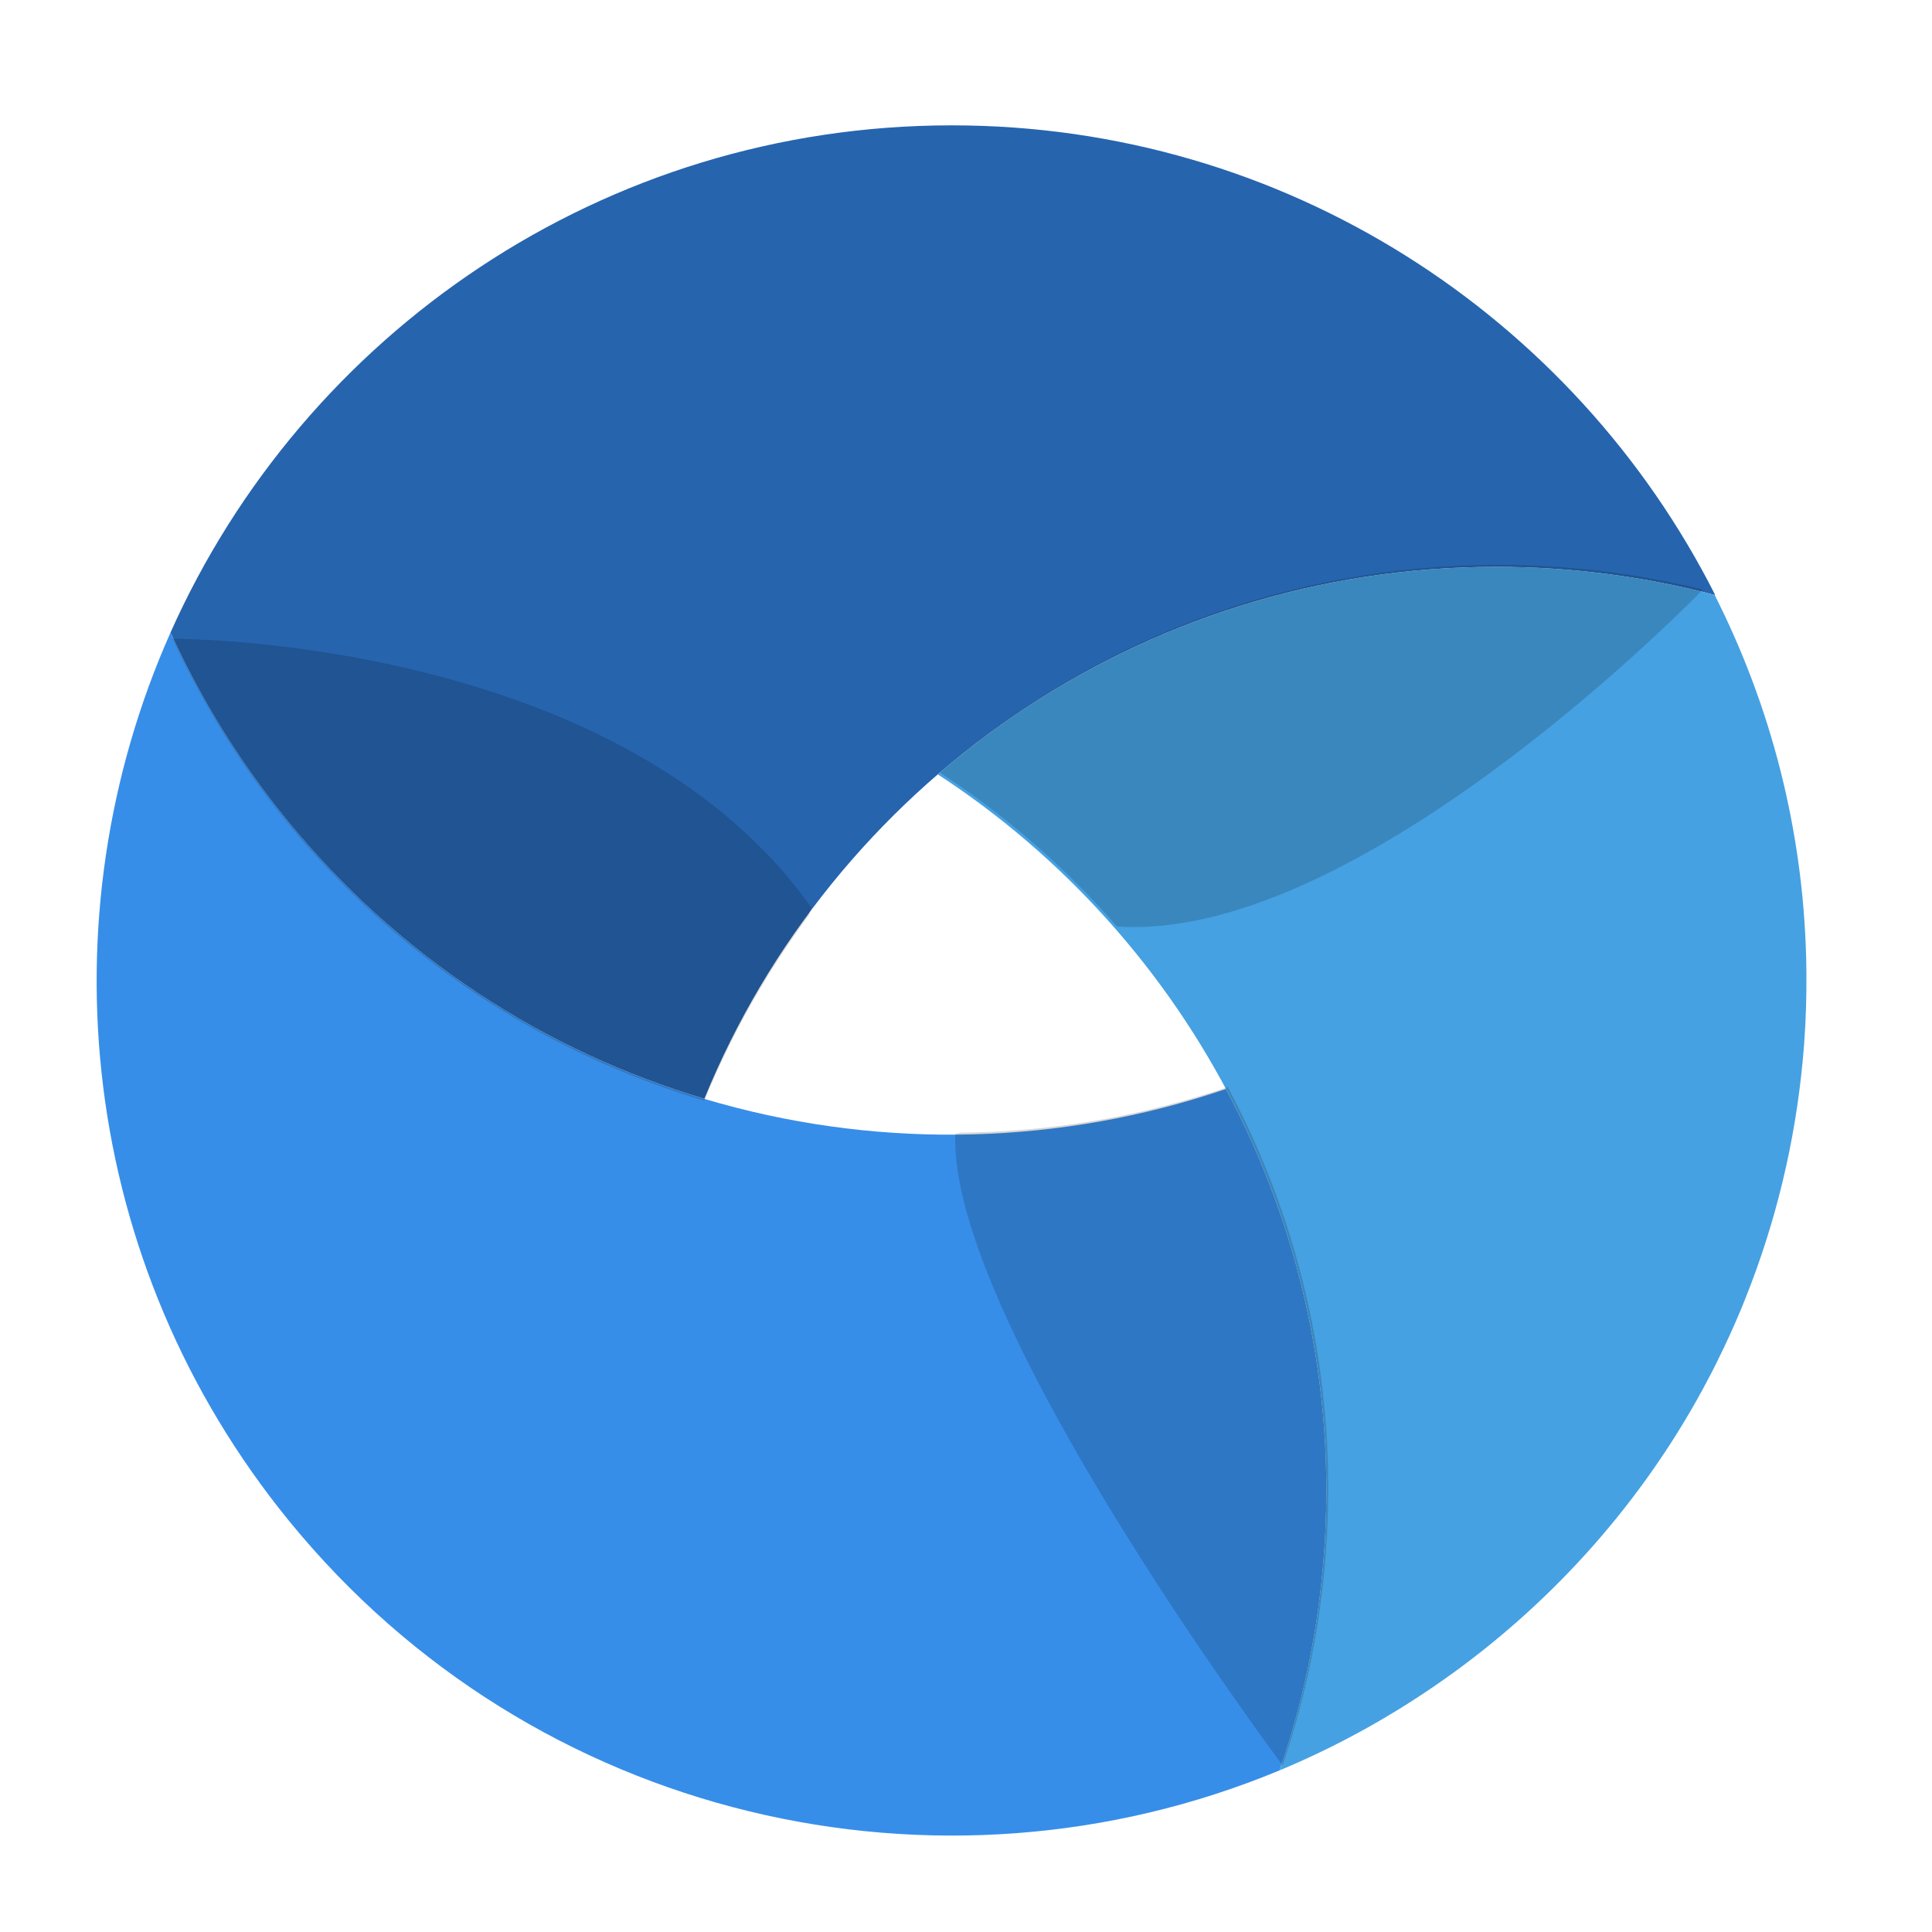
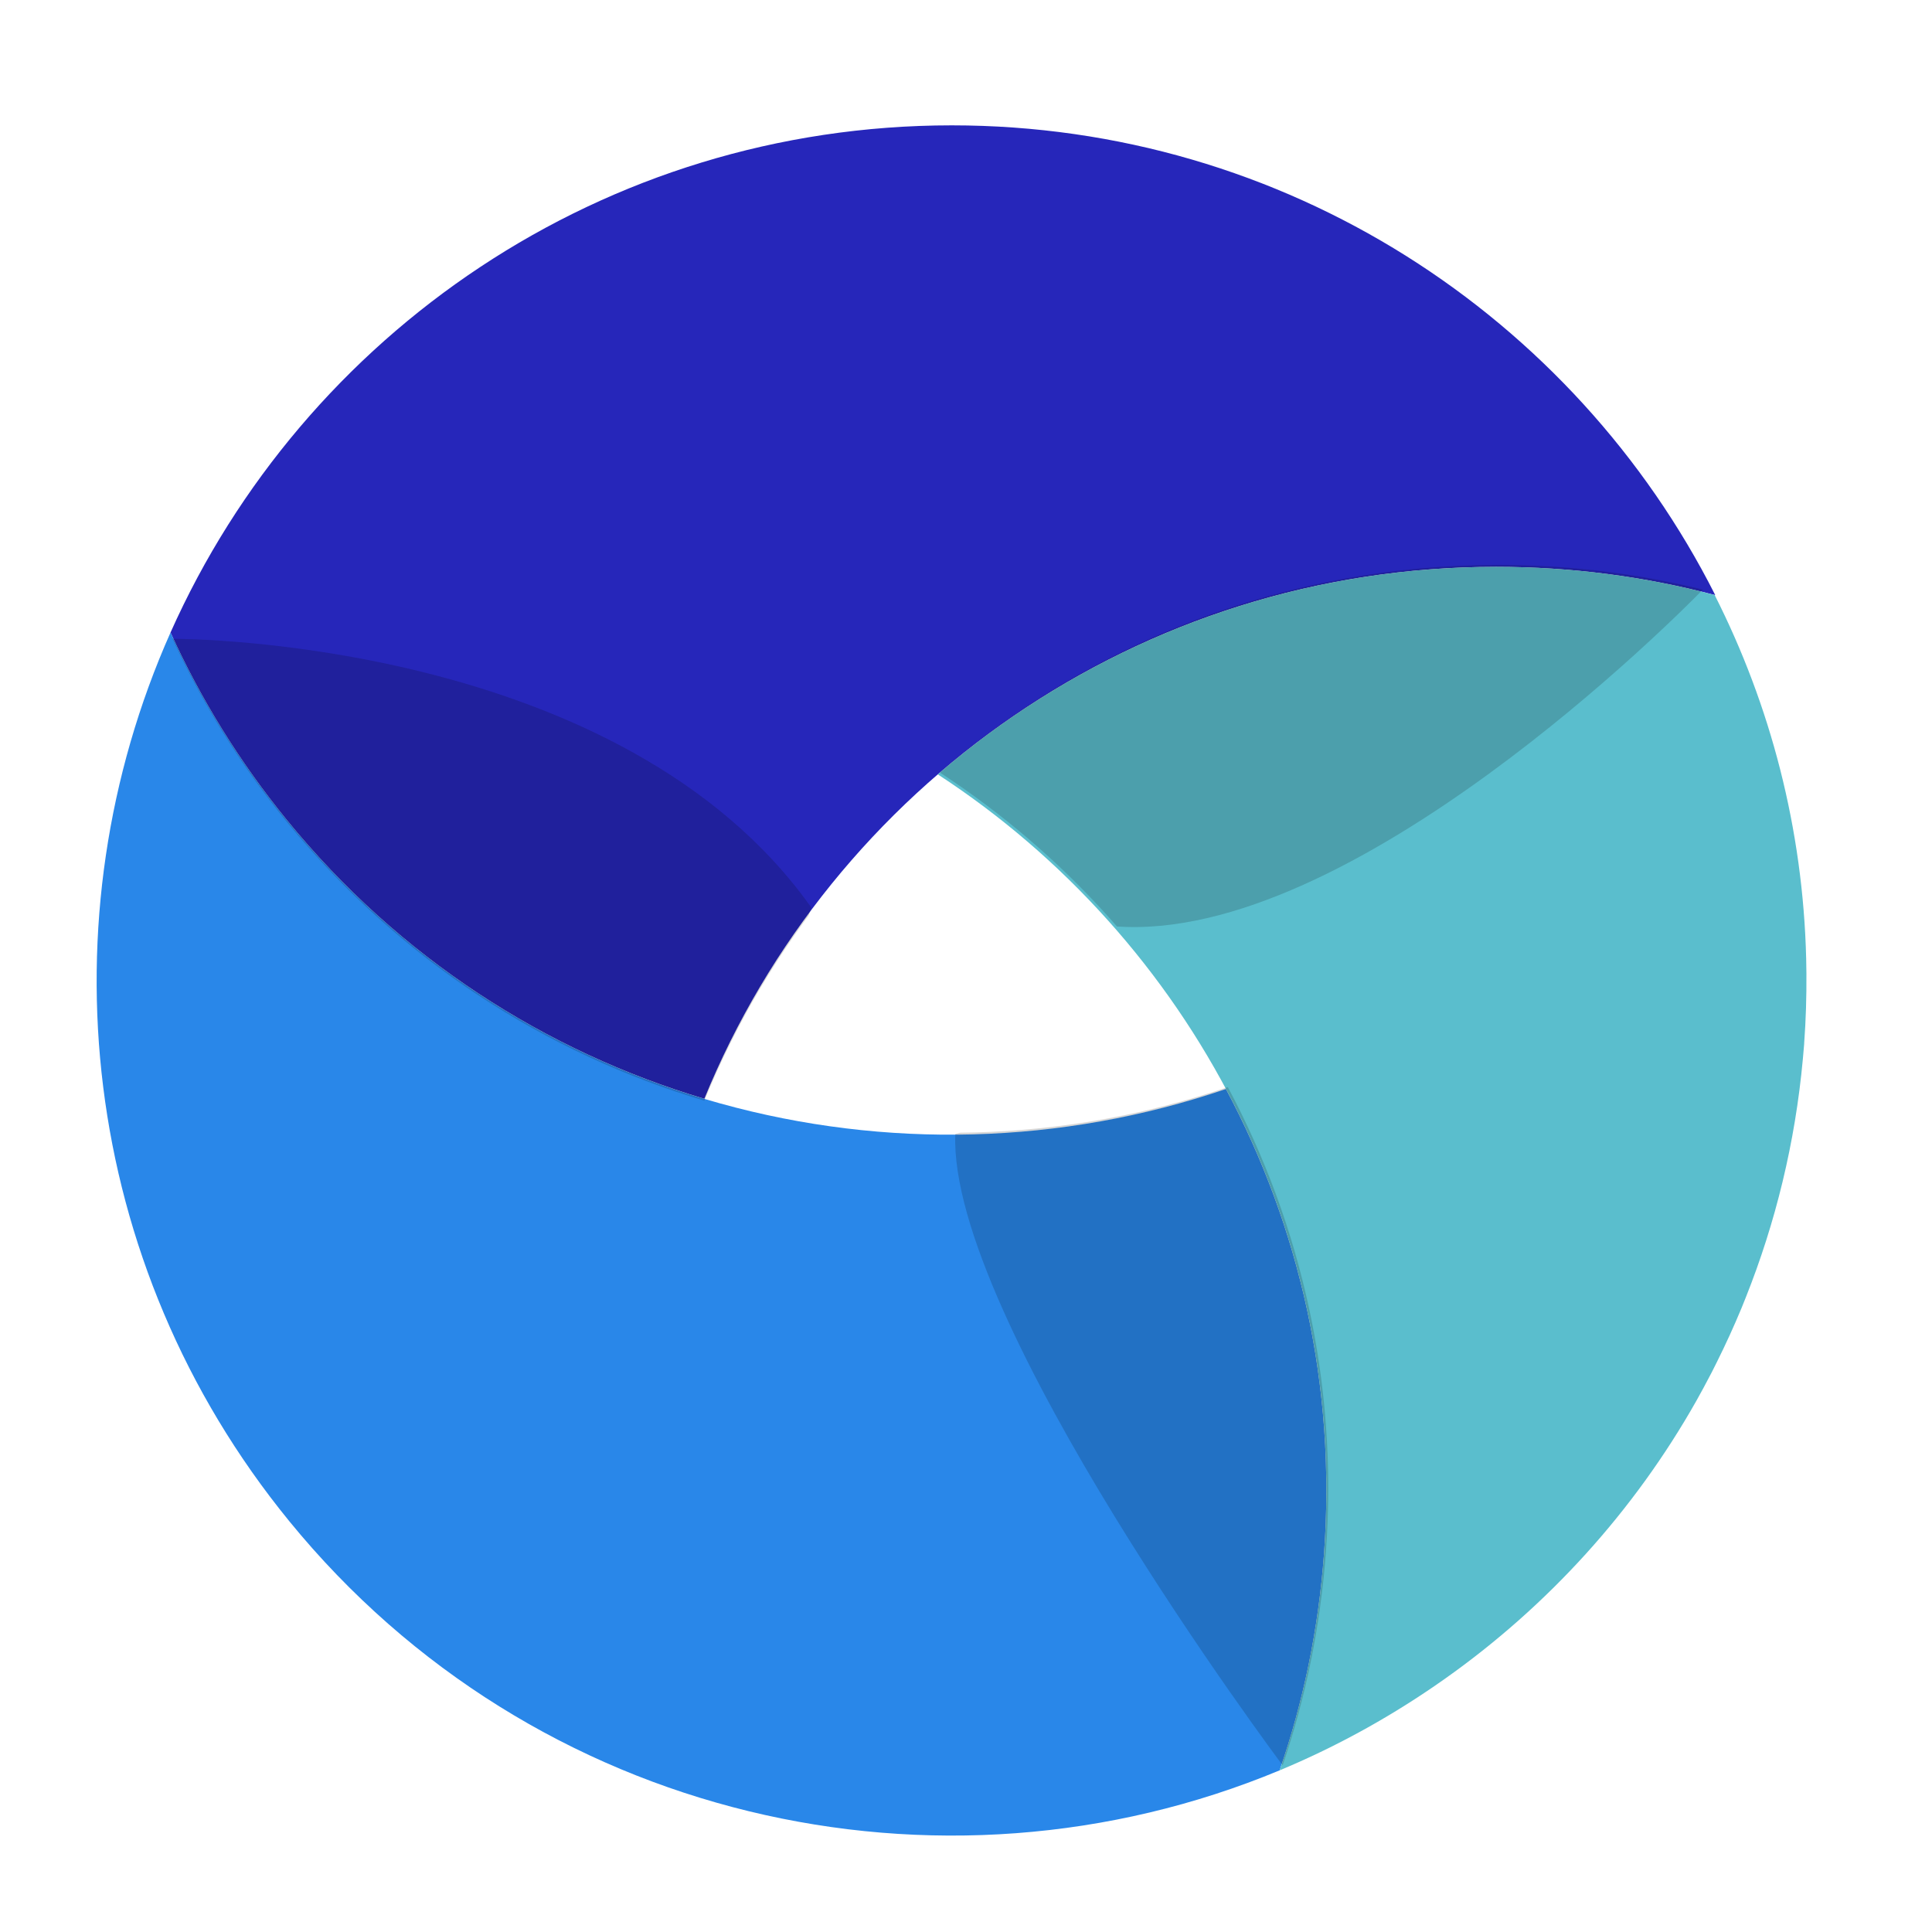
<svg xmlns="http://www.w3.org/2000/svg" id="svg2" version="1.1" width="512" height="512" viewBox="0 0 512 512">
  <defs id="defs6">
    <clipPath id="clipPath3947" clipPathUnits="userSpaceOnUse">
      <ellipse ry="212.236" rx="203.243" cy="256.471" cx="256.521" id="ellipse3949" style="opacity:1;fill:#ffc82d;fill-opacity:1;stroke:none;stroke-width:0;stroke-linecap:butt;stroke-linejoin:miter;stroke-miterlimit:4;stroke-dasharray:none;stroke-dashoffset:0;stroke-opacity:1" />
    </clipPath>
    <clipPath id="clipPath4806" clipPathUnits="userSpaceOnUse">
      <circle r="211.627" cy="248.915" cx="249.461" id="circle4808" style="opacity:1;fill:#f6c439;fill-opacity:1;stroke:none;stroke-width:0;stroke-linecap:butt;stroke-linejoin:miter;stroke-miterlimit:4;stroke-dasharray:none;stroke-dashoffset:0;stroke-opacity:1" />
    </clipPath>
    <clipPath id="clipPath4837" clipPathUnits="userSpaceOnUse">
      <circle r="207.136" cy="256" cx="256" id="circle4839" style="opacity:1;fill:#0fa15f;fill-opacity:1;stroke:none;stroke-width:0;stroke-linecap:butt;stroke-linejoin:miter;stroke-miterlimit:4;stroke-dasharray:none;stroke-dashoffset:0;stroke-opacity:1" />
    </clipPath>
    <clipPath id="clipPath5050" clipPathUnits="userSpaceOnUse">
      <path id="path5052" d="M 256,45.268 A 210.732,210.732 0 0 0 45.268,256 210.732,210.732 0 0 0 256,466.732 210.732,210.732 0 0 0 466.732,256 210.732,210.732 0 0 0 256,45.268 Z m 0,111.844 A 98.889,98.889 0 0 1 354.889,256 98.889,98.889 0 0 1 256,354.889 98.889,98.889 0 0 1 157.111,256 98.889,98.889 0 0 1 256,157.111 Z" style="opacity:1;fill:#f9f9f9;fill-opacity:1;stroke:none;stroke-width:0;stroke-linecap:butt;stroke-linejoin:miter;stroke-miterlimit:4;stroke-dasharray:none;stroke-dashoffset:0;stroke-opacity:1" />
    </clipPath>
    <clipPath id="clipPath5127" clipPathUnits="userSpaceOnUse">
      <path id="path5129" d="M 256,45.268 A 210.732,210.732 0 0 0 45.268,256 210.732,210.732 0 0 0 256,466.732 210.732,210.732 0 0 0 466.732,256 210.732,210.732 0 0 0 256,45.268 Z m 0,111.844 A 98.889,98.889 0 0 1 354.889,256 98.889,98.889 0 0 1 256,354.889 98.889,98.889 0 0 1 157.111,256 98.889,98.889 0 0 1 256,157.111 Z" style="opacity:1;fill:#f9f9f9;fill-opacity:1;stroke:none;stroke-width:0;stroke-linecap:butt;stroke-linejoin:miter;stroke-miterlimit:4;stroke-dasharray:none;stroke-dashoffset:0;stroke-opacity:1" />
    </clipPath>
    <clipPath clipPathUnits="userSpaceOnUse" id="clipPath3898">
      <path id="path3900" d="m 55.906,146.625 c -0.556,0.962 -1.114,1.935 -1.656,2.906 0.541,-0.969 1.102,-1.946 1.656,-2.906 z M 396.5,150.219 c -56.552,0 -108.272,20.738 -147.969,55 66.867,43.614 108.617,121.311 102.344,206.562 -1.473,20.017 -5.505,39.254 -11.75,57.375 14.327,-5.964 27.919,-13.392 40.625,-22.062 1.025,-0.7 2.046,-1.406 3.062,-2.125 27.25,-19.252 50.159,-44.38 66.75,-73.75 0.635,-1.127 1.26,-2.271 1.875,-3.406 0.751,-1.385 1.496,-2.785 2.219,-4.188 0.47,-0.913 0.918,-1.831 1.375,-2.75 2.321,-4.658 4.495,-9.409 6.5,-14.25 0.374,-0.906 0.731,-1.809 1.094,-2.719 7.9,-19.8 13.117,-41.046 15.156,-63.312 0.121,-1.322 0.245,-2.644 0.344,-3.969 0.004,-0.052 -0.004,-0.104 0,-0.156 0.456,-6.2 0.637,-12.359 0.594,-18.469 -0.01,-1.293 -0.03,-2.582 -0.062,-3.875 -0.828,-34.444 -9.442,-67.193 -24.25,-96.438 -18.485,-4.872 -37.891,-7.469 -57.906,-7.469 z m -365.75,61.688 c -0.246,1.14 -0.49,2.295 -0.719,3.438 0.229,-1.15 0.473,-2.294 0.719,-3.438 z m -1.438,7.219 c -0.178,0.979 -0.334,1.957 -0.5,2.938 0.165,-0.982 0.323,-1.96 0.5,-2.938 z" style="fill:#f8d544;fill-opacity:1;fill-rule:evenodd;stroke:none" />
    </clipPath>
    <clipPath clipPathUnits="userSpaceOnUse" id="clipPath3915">
      <path id="path3917" d="m 55.906,146.625 c -0.556,0.962 -1.114,1.935 -1.656,2.906 0.541,-0.969 1.102,-1.946 1.656,-2.906 z M 396.5,150.219 c -56.552,0 -108.272,20.738 -147.969,55 66.867,43.614 108.617,121.311 102.344,206.562 -1.473,20.017 -5.505,39.254 -11.75,57.375 14.327,-5.964 27.919,-13.392 40.625,-22.062 1.025,-0.7 2.046,-1.406 3.062,-2.125 27.25,-19.252 50.159,-44.38 66.75,-73.75 0.635,-1.127 1.26,-2.271 1.875,-3.406 0.751,-1.385 1.496,-2.785 2.219,-4.188 0.47,-0.913 0.918,-1.831 1.375,-2.75 2.321,-4.658 4.495,-9.409 6.5,-14.25 0.374,-0.906 0.731,-1.809 1.094,-2.719 7.9,-19.8 13.117,-41.046 15.156,-63.312 0.121,-1.322 0.245,-2.644 0.344,-3.969 0.004,-0.052 -0.004,-0.104 0,-0.156 0.456,-6.2 0.637,-12.359 0.594,-18.469 -0.01,-1.293 -0.03,-2.582 -0.062,-3.875 -0.828,-34.444 -9.442,-67.193 -24.25,-96.438 -18.485,-4.872 -37.891,-7.469 -57.906,-7.469 z m -365.75,61.688 c -0.246,1.14 -0.49,2.295 -0.719,3.438 0.229,-1.15 0.473,-2.294 0.719,-3.438 z m -1.438,7.219 c -0.178,0.979 -0.334,1.957 -0.5,2.938 0.165,-0.982 0.323,-1.96 0.5,-2.938 z" style="fill:#f8d544;fill-opacity:1;fill-rule:evenodd;stroke:none" />
    </clipPath>
    <clipPath clipPathUnits="userSpaceOnUse" id="clipPath3924">
      <path id="path3926" d="m 45.188,167.625 c -33.63,75.625 -24.433,166.993 31.469,235.5 64.841,79.461 172.393,103.496 262.469,66.031 6.245,-18.121 10.277,-37.358 11.75,-57.375 3.264,-44.354 -6.494,-86.657 -26,-123.188 C 237.792,318.322 137.649,292.848 76.062,217.375 63.373,201.825 53.108,185.079 45.188,167.625 z m 433.469,86.5 c 0.031,1.29 0.053,2.58 0.062,3.875 -0.01,-1.293 -0.03,-2.582 -0.062,-3.875 z m -0.531,22.5 c -0.099,1.326 -0.223,2.65 -0.344,3.969 0.121,-1.322 0.245,-2.644 0.344,-3.969 z m -15.5,67.281 c -0.364,0.913 -0.718,1.812 -1.094,2.719 0.374,-0.906 0.731,-1.809 1.094,-2.719 z m -7.594,16.969 c -0.456,0.915 -0.907,1.842 -1.375,2.75 0.47,-0.913 0.918,-1.831 1.375,-2.75 z m -3.594,6.938 c -0.619,1.14 -1.238,2.278 -1.875,3.406 0.635,-1.127 1.26,-2.271 1.875,-3.406 z m -3.812,6.75 c -1.312,2.231 -2.678,4.445 -4.062,6.625 1.39,-2.193 2.753,-4.393 4.062,-6.625 z m -4.062,6.625 c -0.692,1.09 -1.384,2.173 -2.094,3.25 0.71,-1.078 1.404,-2.162 2.094,-3.25 z m -4.25,6.469 c -3.638,5.318 -7.5,10.466 -11.562,15.438 4.093,-5.008 7.954,-10.159 11.562,-15.438 z m -11.562,15.438 c -0.812,0.994 -1.64,1.989 -2.469,2.969 0.835,-0.986 1.653,-1.971 2.469,-2.969 z m -2.469,2.969 c -2.486,2.94 -5.028,5.788 -7.656,8.594 2.638,-2.812 5.186,-5.675 7.656,-8.594 z m -7.656,8.594 c -0.876,0.935 -1.765,1.892 -2.656,2.812 0.899,-0.926 1.776,-1.874 2.656,-2.812 z m -2.656,2.812 c -0.892,0.92 -1.781,1.814 -2.688,2.719 0.904,-0.9 1.802,-1.806 2.688,-2.719 z M 403.781,428.25 c -0.908,0.817 -1.829,1.604 -2.75,2.406 0.919,-0.8 1.847,-1.594 2.75,-2.406 z m -2.75,2.406 c -0.965,0.841 -1.927,1.675 -2.906,2.5 0.979,-0.824 1.944,-1.662 2.906,-2.5 z m -18.219,14.312 c -1.009,0.713 -2.042,1.428 -3.062,2.125 1.025,-0.7 2.046,-1.406 3.062,-2.125 z m -12.906,8.5 c -2.069,1.26 -4.14,2.493 -6.25,3.688 2.103,-1.192 4.175,-2.422 6.25,-3.688 z m -6.562,3.875 c -1.087,0.613 -2.184,1.186 -3.281,1.781 1.092,-0.593 2.197,-1.169 3.281,-1.781 z m -3.281,1.781 c -1.13,0.613 -2.265,1.218 -3.406,1.812 1.135,-0.591 2.279,-1.2 3.406,-1.812 z m -6.875,3.594 c -1.152,0.575 -2.306,1.131 -3.469,1.688 1.16,-0.554 2.316,-1.112 3.469,-1.688 z m -3.469,1.688 c -1.163,0.556 -2.326,1.088 -3.5,1.625 1.171,-0.535 2.336,-1.069 3.5,-1.625 z" style="fill:#53b7af;fill-opacity:1;fill-rule:evenodd;stroke:none" />
    </clipPath>
    <clipPath clipPathUnits="userSpaceOnUse" id="clipPath3933">
      <path id="path3935" d="m 252.219,33.219 c -92.317,0 -171.727,55.206 -207.031,134.406 7.92,17.454 18.186,34.2 30.875,49.75 29.793,36.51 68.599,61.293 110.594,73.812 C 220.433,208.498 301.659,150.219 396.5,150.219 c 20.071,0 39.532,2.601 58.062,7.5 -37.331,-73.868 -113.923,-124.5 -202.344,-124.5 z M 38.094,185.625 c -0.42,1.213 -0.819,2.434 -1.219,3.656 0.399,-1.222 0.798,-2.44 1.219,-3.656 z m -1.219,3.656 c -0.402,1.229 -0.806,2.45 -1.188,3.688 0.378,-1.228 0.788,-2.465 1.188,-3.688 z m -2.281,7.375 c -0.354,1.224 -0.697,2.455 -1.031,3.688 0.336,-1.239 0.674,-2.454 1.031,-3.688 z m -1.031,3.688 c -0.338,1.246 -0.683,2.495 -1,3.75 0.315,-1.244 0.664,-2.511 1,-3.75 z m -2.812,11.562 c -0.246,1.143 -0.49,2.288 -0.719,3.438 0.228,-1.143 0.473,-2.298 0.719,-3.438 z m -1.438,7.219 c -0.177,0.977 -0.335,1.956 -0.5,2.938 0.166,-0.981 0.322,-1.959 0.5,-2.938 z m 449.344,35 c 0.032,1.293 0.052,2.582 0.062,3.875 -0.009,-1.295 -0.032,-2.585 -0.062,-3.875 z m -0.531,22.5 c -0.098,1.324 -0.222,2.646 -0.344,3.969 0.121,-1.319 0.245,-2.643 0.344,-3.969 z m -15.5,67.281 c -0.362,0.91 -0.719,1.813 -1.094,2.719 0.376,-0.907 0.73,-1.806 1.094,-2.719 z m -7.594,16.969 c -0.457,0.919 -0.905,1.837 -1.375,2.75 0.468,-0.908 0.919,-1.835 1.375,-2.75 z m -3.594,6.938 c -0.615,1.136 -1.24,2.28 -1.875,3.406 0.637,-1.128 1.256,-2.266 1.875,-3.406 z m -68.625,77.156 c -1.016,0.719 -2.038,1.425 -3.062,2.125 1.021,-0.697 2.053,-1.412 3.062,-2.125 z" style="fill:#f15852;fill-opacity:1;fill-rule:evenodd;stroke:none" />
    </clipPath>
    <clipPath clipPathUnits="userSpaceOnUse" id="clipPath4054">
      <path id="path4056" d="m 55.906,146.625 c -0.556,0.962 -1.114,1.935 -1.656,2.906 0.541,-0.969 1.102,-1.946 1.656,-2.906 z M 396.5,150.219 c -56.552,0 -108.272,20.738 -147.969,55 66.867,43.614 108.617,121.311 102.344,206.562 -1.473,20.017 -5.505,39.254 -11.75,57.375 14.327,-5.964 27.919,-13.392 40.625,-22.062 1.025,-0.7 2.046,-1.406 3.062,-2.125 27.25,-19.252 50.159,-44.38 66.75,-73.75 0.635,-1.127 1.26,-2.271 1.875,-3.406 0.751,-1.385 1.496,-2.785 2.219,-4.188 0.47,-0.913 0.918,-1.831 1.375,-2.75 2.321,-4.658 4.495,-9.409 6.5,-14.25 0.374,-0.906 0.731,-1.809 1.094,-2.719 7.9,-19.8 13.117,-41.046 15.156,-63.312 0.121,-1.322 0.245,-2.644 0.344,-3.969 0.004,-0.052 -0.004,-0.104 0,-0.156 0.456,-6.2 0.637,-12.359 0.594,-18.469 -0.01,-1.293 -0.03,-2.582 -0.062,-3.875 -0.828,-34.444 -9.442,-67.193 -24.25,-96.438 -18.485,-4.872 -37.891,-7.469 -57.906,-7.469 z m -365.75,61.688 c -0.246,1.14 -0.49,2.295 -0.719,3.438 0.229,-1.15 0.473,-2.294 0.719,-3.438 z m -1.438,7.219 c -0.178,0.979 -0.334,1.957 -0.5,2.938 0.165,-0.982 0.323,-1.96 0.5,-2.938 z" style="fill:#f8d544;fill-opacity:1;fill-rule:evenodd;stroke:none" />
    </clipPath>
    <clipPath clipPathUnits="userSpaceOnUse" id="clipPath4068">
      <path id="path4070" d="m 45.188,167.625 c -33.63,75.625 -24.433,166.993 31.469,235.5 64.841,79.461 172.393,103.496 262.469,66.031 6.245,-18.121 10.277,-37.358 11.75,-57.375 3.264,-44.354 -6.494,-86.657 -26,-123.188 C 237.792,318.322 137.649,292.848 76.062,217.375 63.373,201.825 53.108,185.079 45.188,167.625 z m 433.469,86.5 c 0.031,1.29 0.053,2.58 0.062,3.875 -0.01,-1.293 -0.03,-2.582 -0.062,-3.875 z m -0.531,22.5 c -0.099,1.326 -0.223,2.65 -0.344,3.969 0.121,-1.322 0.245,-2.644 0.344,-3.969 z m -15.5,67.281 c -0.364,0.913 -0.718,1.812 -1.094,2.719 0.374,-0.906 0.731,-1.809 1.094,-2.719 z m -7.594,16.969 c -0.456,0.915 -0.907,1.842 -1.375,2.75 0.47,-0.913 0.918,-1.831 1.375,-2.75 z m -3.594,6.938 c -0.619,1.14 -1.238,2.278 -1.875,3.406 0.635,-1.127 1.26,-2.271 1.875,-3.406 z m -3.812,6.75 c -1.312,2.231 -2.678,4.445 -4.062,6.625 1.39,-2.193 2.753,-4.393 4.062,-6.625 z m -4.062,6.625 c -0.692,1.09 -1.384,2.173 -2.094,3.25 0.71,-1.078 1.404,-2.162 2.094,-3.25 z m -4.25,6.469 c -3.638,5.318 -7.5,10.466 -11.562,15.438 4.093,-5.008 7.954,-10.159 11.562,-15.438 z m -11.562,15.438 c -0.812,0.994 -1.64,1.989 -2.469,2.969 0.835,-0.986 1.653,-1.971 2.469,-2.969 z m -2.469,2.969 c -2.486,2.94 -5.028,5.788 -7.656,8.594 2.638,-2.812 5.186,-5.675 7.656,-8.594 z m -7.656,8.594 c -0.876,0.935 -1.765,1.892 -2.656,2.812 0.899,-0.926 1.776,-1.874 2.656,-2.812 z m -2.656,2.812 c -0.892,0.92 -1.781,1.814 -2.688,2.719 0.904,-0.9 1.802,-1.806 2.688,-2.719 z M 403.781,428.25 c -0.908,0.817 -1.829,1.604 -2.75,2.406 0.919,-0.8 1.847,-1.594 2.75,-2.406 z m -2.75,2.406 c -0.965,0.841 -1.927,1.675 -2.906,2.5 0.979,-0.824 1.944,-1.662 2.906,-2.5 z m -18.219,14.312 c -1.009,0.713 -2.042,1.428 -3.062,2.125 1.025,-0.7 2.046,-1.406 3.062,-2.125 z m -12.906,8.5 c -2.069,1.26 -4.14,2.493 -6.25,3.688 2.103,-1.192 4.175,-2.422 6.25,-3.688 z m -6.562,3.875 c -1.087,0.613 -2.184,1.186 -3.281,1.781 1.092,-0.593 2.197,-1.169 3.281,-1.781 z m -3.281,1.781 c -1.13,0.613 -2.265,1.218 -3.406,1.812 1.135,-0.591 2.279,-1.2 3.406,-1.812 z m -6.875,3.594 c -1.152,0.575 -2.306,1.131 -3.469,1.688 1.16,-0.554 2.316,-1.112 3.469,-1.688 z m -3.469,1.688 c -1.163,0.556 -2.326,1.088 -3.5,1.625 1.171,-0.535 2.336,-1.069 3.5,-1.625 z" style="fill:#53b7af;fill-opacity:1;fill-rule:evenodd;stroke:none" />
    </clipPath>
    <clipPath clipPathUnits="userSpaceOnUse" id="clipPath4077">
      <path id="path4079" d="m 252.219,33.219 c -92.317,0 -171.727,55.206 -207.031,134.406 7.92,17.454 18.186,34.2 30.875,49.75 29.793,36.51 68.599,61.293 110.594,73.812 C 220.433,208.498 301.659,150.219 396.5,150.219 c 20.071,0 39.532,2.601 58.062,7.5 -37.331,-73.868 -113.923,-124.5 -202.344,-124.5 z M 38.094,185.625 c -0.42,1.213 -0.819,2.434 -1.219,3.656 0.399,-1.222 0.798,-2.44 1.219,-3.656 z m -1.219,3.656 c -0.402,1.229 -0.806,2.45 -1.188,3.688 0.378,-1.228 0.788,-2.465 1.188,-3.688 z m -2.281,7.375 c -0.354,1.224 -0.697,2.455 -1.031,3.688 0.336,-1.239 0.674,-2.454 1.031,-3.688 z m -1.031,3.688 c -0.338,1.246 -0.683,2.495 -1,3.75 0.315,-1.244 0.664,-2.511 1,-3.75 z m -2.812,11.562 c -0.246,1.143 -0.49,2.288 -0.719,3.438 0.228,-1.143 0.473,-2.298 0.719,-3.438 z m -1.438,7.219 c -0.177,0.977 -0.335,1.956 -0.5,2.938 0.166,-0.981 0.322,-1.959 0.5,-2.938 z m 449.344,35 c 0.032,1.293 0.052,2.582 0.062,3.875 -0.009,-1.295 -0.032,-2.585 -0.062,-3.875 z m -0.531,22.5 c -0.098,1.324 -0.222,2.646 -0.344,3.969 0.121,-1.319 0.245,-2.643 0.344,-3.969 z m -15.5,67.281 c -0.362,0.91 -0.719,1.813 -1.094,2.719 0.376,-0.907 0.73,-1.806 1.094,-2.719 z m -7.594,16.969 c -0.457,0.919 -0.905,1.837 -1.375,2.75 0.468,-0.908 0.919,-1.835 1.375,-2.75 z m -3.594,6.938 c -0.615,1.136 -1.24,2.28 -1.875,3.406 0.637,-1.128 1.256,-2.266 1.875,-3.406 z m -68.625,77.156 c -1.016,0.719 -2.038,1.425 -3.062,2.125 1.021,-0.697 2.053,-1.412 3.062,-2.125 z" style="fill:#f15852;fill-opacity:1;fill-rule:evenodd;stroke:none" />
    </clipPath>
  </defs>
  <g id="g3851" transform="translate(-188.8241,1.10477)" />
-   <path style="fill:#2664ae;fill-opacity:1;fill-rule:evenodd;stroke:none" d="m 252.219,33.219 c -92.317,0 -171.727,55.206 -207.031,134.406 7.92,17.454 18.186,34.2 30.875,49.75 29.793,36.51 68.599,61.293 110.594,73.812 C 220.433,208.498 301.659,150.219 396.5,150.219 c 20.071,0 39.532,2.601 58.062,7.5 -37.331,-73.868 -113.923,-124.5 -202.344,-124.5 z M 38.094,185.625 c -0.42,1.213 -0.819,2.434 -1.219,3.656 0.399,-1.222 0.798,-2.44 1.219,-3.656 z m -1.219,3.656 c -0.402,1.229 -0.806,2.45 -1.188,3.688 0.378,-1.228 0.788,-2.465 1.188,-3.688 z m -2.281,7.375 c -0.354,1.224 -0.697,2.455 -1.031,3.688 0.336,-1.239 0.674,-2.454 1.031,-3.688 z m -1.031,3.688 c -0.338,1.246 -0.683,2.495 -1,3.75 0.315,-1.244 0.664,-2.511 1,-3.75 z m -2.812,11.562 c -0.246,1.143 -0.49,2.288 -0.719,3.438 0.228,-1.143 0.473,-2.298 0.719,-3.438 z m -1.438,7.219 c -0.177,0.977 -0.335,1.956 -0.5,2.938 0.166,-0.981 0.322,-1.959 0.5,-2.938 z m 449.344,35 c 0.032,1.293 0.052,2.582 0.062,3.875 -0.009,-1.295 -0.032,-2.585 -0.062,-3.875 z m -0.531,22.5 c -0.098,1.324 -0.222,2.646 -0.344,3.969 0.121,-1.319 0.245,-2.643 0.344,-3.969 z m -15.5,67.281 c -0.362,0.91 -0.719,1.813 -1.094,2.719 0.376,-0.907 0.73,-1.806 1.094,-2.719 z m -7.594,16.969 c -0.457,0.919 -0.905,1.837 -1.375,2.75 0.468,-0.908 0.919,-1.835 1.375,-2.75 z m -3.594,6.938 c -0.615,1.136 -1.24,2.28 -1.875,3.406 0.637,-1.128 1.256,-2.266 1.875,-3.406 z m -68.625,77.156 c -1.016,0.719 -2.038,1.425 -3.062,2.125 1.021,-0.697 2.053,-1.412 3.062,-2.125 z" id="path3847" />
-   <path style="fill:#378ee9;fill-opacity:1;fill-rule:evenodd;stroke:none" d="m 45.188,167.625 c -33.63,75.625 -24.433,166.993 31.469,235.5 64.841,79.461 172.393,103.496 262.469,66.031 6.245,-18.121 10.277,-37.358 11.75,-57.375 3.264,-44.354 -6.494,-86.657 -26,-123.188 C 237.792,318.322 137.649,292.848 76.062,217.375 63.373,201.825 53.108,185.079 45.188,167.625 z m 433.469,86.5 c 0.031,1.29 0.053,2.58 0.062,3.875 -0.01,-1.293 -0.03,-2.582 -0.062,-3.875 z m -0.531,22.5 c -0.099,1.326 -0.223,2.65 -0.344,3.969 0.121,-1.322 0.245,-2.644 0.344,-3.969 z m -15.5,67.281 c -0.364,0.913 -0.718,1.812 -1.094,2.719 0.374,-0.906 0.731,-1.809 1.094,-2.719 z m -7.594,16.969 c -0.456,0.915 -0.907,1.842 -1.375,2.75 0.47,-0.913 0.918,-1.831 1.375,-2.75 z m -3.594,6.938 c -0.619,1.14 -1.238,2.278 -1.875,3.406 0.635,-1.127 1.26,-2.271 1.875,-3.406 z m -3.812,6.75 c -1.312,2.231 -2.678,4.445 -4.062,6.625 1.39,-2.193 2.753,-4.393 4.062,-6.625 z m -4.062,6.625 c -0.692,1.09 -1.384,2.173 -2.094,3.25 0.71,-1.078 1.404,-2.162 2.094,-3.25 z m -4.25,6.469 c -3.638,5.318 -7.5,10.466 -11.562,15.438 4.093,-5.008 7.954,-10.159 11.562,-15.438 z m -11.562,15.438 c -0.812,0.994 -1.64,1.989 -2.469,2.969 0.835,-0.986 1.653,-1.971 2.469,-2.969 z m -2.469,2.969 c -2.486,2.94 -5.028,5.788 -7.656,8.594 2.638,-2.812 5.186,-5.675 7.656,-8.594 z m -7.656,8.594 c -0.876,0.935 -1.765,1.892 -2.656,2.812 0.899,-0.926 1.776,-1.874 2.656,-2.812 z m -2.656,2.812 c -0.892,0.92 -1.781,1.814 -2.688,2.719 0.904,-0.9 1.802,-1.806 2.688,-2.719 z M 403.781,428.25 c -0.908,0.817 -1.829,1.604 -2.75,2.406 0.919,-0.8 1.847,-1.594 2.75,-2.406 z m -2.75,2.406 c -0.965,0.841 -1.927,1.675 -2.906,2.5 0.979,-0.824 1.944,-1.662 2.906,-2.5 z m -18.219,14.312 c -1.009,0.713 -2.042,1.428 -3.062,2.125 1.025,-0.7 2.046,-1.406 3.062,-2.125 z m -12.906,8.5 c -2.069,1.26 -4.14,2.493 -6.25,3.688 2.103,-1.192 4.175,-2.422 6.25,-3.688 z m -6.562,3.875 c -1.087,0.613 -2.184,1.186 -3.281,1.781 1.092,-0.593 2.197,-1.169 3.281,-1.781 z m -3.281,1.781 c -1.13,0.613 -2.265,1.218 -3.406,1.812 1.135,-0.591 2.279,-1.2 3.406,-1.812 z m -6.875,3.594 c -1.152,0.575 -2.306,1.131 -3.469,1.688 1.16,-0.554 2.316,-1.112 3.469,-1.688 z m -3.469,1.688 c -1.163,0.556 -2.326,1.088 -3.5,1.625 1.171,-0.535 2.336,-1.069 3.5,-1.625 z" id="path3857" />
-   <path style="fill:#45a1e2;fill-opacity:1;fill-rule:evenodd;stroke:none" d="m 55.906,146.625 c -0.556,0.962 -1.114,1.935 -1.656,2.906 0.541,-0.969 1.102,-1.946 1.656,-2.906 z M 396.5,150.219 c -56.552,0 -108.272,20.738 -147.969,55 66.867,43.614 108.617,121.311 102.344,206.562 -1.473,20.017 -5.505,39.254 -11.75,57.375 14.327,-5.964 27.919,-13.392 40.625,-22.062 1.025,-0.7 2.046,-1.406 3.062,-2.125 27.25,-19.252 50.159,-44.38 66.75,-73.75 0.635,-1.127 1.26,-2.271 1.875,-3.406 0.751,-1.385 1.496,-2.785 2.219,-4.188 0.47,-0.913 0.918,-1.831 1.375,-2.75 2.321,-4.658 4.495,-9.409 6.5,-14.25 0.374,-0.906 0.731,-1.809 1.094,-2.719 7.9,-19.8 13.117,-41.046 15.156,-63.312 0.121,-1.322 0.245,-2.644 0.344,-3.969 0.004,-0.052 -0.004,-0.104 0,-0.156 0.456,-6.2 0.637,-12.359 0.594,-18.469 -0.01,-1.293 -0.03,-2.582 -0.062,-3.875 -0.828,-34.444 -9.442,-67.193 -24.25,-96.438 -18.485,-4.872 -37.891,-7.469 -57.906,-7.469 z m -365.75,61.688 c -0.246,1.14 -0.49,2.295 -0.719,3.438 0.229,-1.15 0.473,-2.294 0.719,-3.438 z m -1.438,7.219 c -0.178,0.979 -0.334,1.957 -0.5,2.938 0.165,-0.982 0.323,-1.96 0.5,-2.938 z" id="path3855" />
+   <path style="fill:#2626ba;fill-opacity:1;fill-rule:evenodd;stroke:none" d="m 252.219,33.219 c -92.317,0 -171.727,55.206 -207.031,134.406 7.92,17.454 18.186,34.2 30.875,49.75 29.793,36.51 68.599,61.293 110.594,73.812 C 220.433,208.498 301.659,150.219 396.5,150.219 c 20.071,0 39.532,2.601 58.062,7.5 -37.331,-73.868 -113.923,-124.5 -202.344,-124.5 z M 38.094,185.625 c -0.42,1.213 -0.819,2.434 -1.219,3.656 0.399,-1.222 0.798,-2.44 1.219,-3.656 z m -1.219,3.656 c -0.402,1.229 -0.806,2.45 -1.188,3.688 0.378,-1.228 0.788,-2.465 1.188,-3.688 z m -2.281,7.375 c -0.354,1.224 -0.697,2.455 -1.031,3.688 0.336,-1.239 0.674,-2.454 1.031,-3.688 z m -1.031,3.688 c -0.338,1.246 -0.683,2.495 -1,3.75 0.315,-1.244 0.664,-2.511 1,-3.75 z m -2.812,11.562 c -0.246,1.143 -0.49,2.288 -0.719,3.438 0.228,-1.143 0.473,-2.298 0.719,-3.438 z m -1.438,7.219 c -0.177,0.977 -0.335,1.956 -0.5,2.938 0.166,-0.981 0.322,-1.959 0.5,-2.938 z m 449.344,35 c 0.032,1.293 0.052,2.582 0.062,3.875 -0.009,-1.295 -0.032,-2.585 -0.062,-3.875 z m -0.531,22.5 c -0.098,1.324 -0.222,2.646 -0.344,3.969 0.121,-1.319 0.245,-2.643 0.344,-3.969 z m -15.5,67.281 c -0.362,0.91 -0.719,1.813 -1.094,2.719 0.376,-0.907 0.73,-1.806 1.094,-2.719 z m -7.594,16.969 c -0.457,0.919 -0.905,1.837 -1.375,2.75 0.468,-0.908 0.919,-1.835 1.375,-2.75 z m -3.594,6.938 c -0.615,1.136 -1.24,2.28 -1.875,3.406 0.637,-1.128 1.256,-2.266 1.875,-3.406 z m -68.625,77.156 c -1.016,0.719 -2.038,1.425 -3.062,2.125 1.021,-0.697 2.053,-1.412 3.062,-2.125 z" id="path3847" />
+   <path style="fill:#2987e9;fill-opacity:1;fill-rule:evenodd;stroke:none" d="m 45.188,167.625 c -33.63,75.625 -24.433,166.993 31.469,235.5 64.841,79.461 172.393,103.496 262.469,66.031 6.245,-18.121 10.277,-37.358 11.75,-57.375 3.264,-44.354 -6.494,-86.657 -26,-123.188 C 237.792,318.322 137.649,292.848 76.062,217.375 63.373,201.825 53.108,185.079 45.188,167.625 z m 433.469,86.5 c 0.031,1.29 0.053,2.58 0.062,3.875 -0.01,-1.293 -0.03,-2.582 -0.062,-3.875 z m -0.531,22.5 c -0.099,1.326 -0.223,2.65 -0.344,3.969 0.121,-1.322 0.245,-2.644 0.344,-3.969 z m -15.5,67.281 c -0.364,0.913 -0.718,1.812 -1.094,2.719 0.374,-0.906 0.731,-1.809 1.094,-2.719 z m -7.594,16.969 c -0.456,0.915 -0.907,1.842 -1.375,2.75 0.47,-0.913 0.918,-1.831 1.375,-2.75 z m -3.594,6.938 c -0.619,1.14 -1.238,2.278 -1.875,3.406 0.635,-1.127 1.26,-2.271 1.875,-3.406 z m -3.812,6.75 c -1.312,2.231 -2.678,4.445 -4.062,6.625 1.39,-2.193 2.753,-4.393 4.062,-6.625 z m -4.062,6.625 c -0.692,1.09 -1.384,2.173 -2.094,3.25 0.71,-1.078 1.404,-2.162 2.094,-3.25 z m -4.25,6.469 c -3.638,5.318 -7.5,10.466 -11.562,15.438 4.093,-5.008 7.954,-10.159 11.562,-15.438 z m -11.562,15.438 c -0.812,0.994 -1.64,1.989 -2.469,2.969 0.835,-0.986 1.653,-1.971 2.469,-2.969 z m -2.469,2.969 c -2.486,2.94 -5.028,5.788 -7.656,8.594 2.638,-2.812 5.186,-5.675 7.656,-8.594 z m -7.656,8.594 c -0.876,0.935 -1.765,1.892 -2.656,2.812 0.899,-0.926 1.776,-1.874 2.656,-2.812 z m -2.656,2.812 c -0.892,0.92 -1.781,1.814 -2.688,2.719 0.904,-0.9 1.802,-1.806 2.688,-2.719 z M 403.781,428.25 c -0.908,0.817 -1.829,1.604 -2.75,2.406 0.919,-0.8 1.847,-1.594 2.75,-2.406 z m -2.75,2.406 c -0.965,0.841 -1.927,1.675 -2.906,2.5 0.979,-0.824 1.944,-1.662 2.906,-2.5 z m -18.219,14.312 c -1.009,0.713 -2.042,1.428 -3.062,2.125 1.025,-0.7 2.046,-1.406 3.062,-2.125 z m -12.906,8.5 c -2.069,1.26 -4.14,2.493 -6.25,3.688 2.103,-1.192 4.175,-2.422 6.25,-3.688 z m -6.562,3.875 c -1.087,0.613 -2.184,1.186 -3.281,1.781 1.092,-0.593 2.197,-1.169 3.281,-1.781 z m -3.281,1.781 c -1.13,0.613 -2.265,1.218 -3.406,1.812 1.135,-0.591 2.279,-1.2 3.406,-1.812 z m -6.875,3.594 c -1.152,0.575 -2.306,1.131 -3.469,1.688 1.16,-0.554 2.316,-1.112 3.469,-1.688 z m -3.469,1.688 c -1.163,0.556 -2.326,1.088 -3.5,1.625 1.171,-0.535 2.336,-1.069 3.5,-1.625 z" id="path3857" />
+   <path style="fill:#5abecd;fill-opacity:1;fill-rule:evenodd;stroke:none" d="m 55.906,146.625 c -0.556,0.962 -1.114,1.935 -1.656,2.906 0.541,-0.969 1.102,-1.946 1.656,-2.906 z M 396.5,150.219 c -56.552,0 -108.272,20.738 -147.969,55 66.867,43.614 108.617,121.311 102.344,206.562 -1.473,20.017 -5.505,39.254 -11.75,57.375 14.327,-5.964 27.919,-13.392 40.625,-22.062 1.025,-0.7 2.046,-1.406 3.062,-2.125 27.25,-19.252 50.159,-44.38 66.75,-73.75 0.635,-1.127 1.26,-2.271 1.875,-3.406 0.751,-1.385 1.496,-2.785 2.219,-4.188 0.47,-0.913 0.918,-1.831 1.375,-2.75 2.321,-4.658 4.495,-9.409 6.5,-14.25 0.374,-0.906 0.731,-1.809 1.094,-2.719 7.9,-19.8 13.117,-41.046 15.156,-63.312 0.121,-1.322 0.245,-2.644 0.344,-3.969 0.004,-0.052 -0.004,-0.104 0,-0.156 0.456,-6.2 0.637,-12.359 0.594,-18.469 -0.01,-1.293 -0.03,-2.582 -0.062,-3.875 -0.828,-34.444 -9.442,-67.193 -24.25,-96.438 -18.485,-4.872 -37.891,-7.469 -57.906,-7.469 z m -365.75,61.688 c -0.246,1.14 -0.49,2.295 -0.719,3.438 0.229,-1.15 0.473,-2.294 0.719,-3.438 z m -1.438,7.219 c -0.178,0.979 -0.334,1.957 -0.5,2.938 0.165,-0.982 0.323,-1.96 0.5,-2.938 z" id="path3855" />
  <path style="fill:#000000;fill-opacity:0.161;stroke:none" d="m 396.5,150.219 c -58.396,0 -111.638,22.092 -151.812,58.375 L 295,246 c 62.635,4.818 149.523,-82.845 155.781,-89.25 C 433.386,152.473 415.216,150.219 396.5,150.219 z m -365.75,61.688 c -0.246,1.14 -0.49,2.295 -0.719,3.438 0.229,-1.15 0.473,-2.294 0.719,-3.438 z m -1.438,7.219 c -0.178,0.979 -0.334,1.957 -0.5,2.938 0.165,-0.982 0.323,-1.96 0.5,-2.938 z m 449.344,35 c 0.031,1.29 0.053,2.58 0.062,3.875 -0.01,-1.293 -0.03,-2.582 -0.062,-3.875 z m -0.531,22.5 c -0.099,1.326 -0.223,2.65 -0.344,3.969 0.121,-1.322 0.245,-2.644 0.344,-3.969 z m -15.5,67.281 c -0.364,0.913 -0.718,1.812 -1.094,2.719 0.374,-0.906 0.731,-1.809 1.094,-2.719 z m -7.594,16.969 c -0.456,0.915 -0.907,1.842 -1.375,2.75 0.47,-0.913 0.918,-1.831 1.375,-2.75 z m -3.594,6.938 c -0.619,1.14 -1.238,2.278 -1.875,3.406 0.635,-1.127 1.26,-2.271 1.875,-3.406 z m -68.625,77.156 c -1.009,0.713 -2.042,1.428 -3.062,2.125 1.025,-0.7 2.046,-1.406 3.062,-2.125 z" id="path3937" clip-path="url(#clipPath4054)" transform="translate(0.5102454,-0.5102454)" />
  <path style="fill:#000000;fill-opacity:0.161;stroke:none" d="m 55.906,146.625 c -0.555,0.96 -1.115,1.937 -1.656,2.906 0.542,-0.971 1.1,-1.944 1.656,-2.906 z M 30.75,211.906 c -0.246,1.143 -0.49,2.288 -0.719,3.438 0.228,-1.143 0.473,-2.298 0.719,-3.438 z m -1.438,7.219 c -0.177,0.977 -0.335,1.956 -0.5,2.938 0.166,-0.981 0.322,-1.959 0.5,-2.938 z M 322.531,284.312 252.656,301 c -1.99,48.744 85.832,166.118 86.75,167.344 6.087,-17.883 10.018,-36.845 11.469,-56.562 3.392,-46.098 -7.274,-89.983 -28.344,-127.469 z" id="path3948" clip-path="url(#clipPath4068)" transform="translate(0.5102454,-0.5102454)" />
  <path style="fill:#000000;fill-opacity:0.161;stroke:none" d="m 45.719,168.781 c 7.846,17.036 17.936,33.389 30.344,48.594 32.28,39.559 75.155,65.382 121.188,76.719 L 215,240 C 164.741,169.047 49.077,168.775 45.719,168.781 z m 432.938,85.344 c 0.032,1.293 0.052,2.582 0.062,3.875 -0.009,-1.295 -0.032,-2.585 -0.062,-3.875 z m -0.531,22.5 c -0.098,1.324 -0.222,2.646 -0.344,3.969 0.121,-1.319 0.245,-2.643 0.344,-3.969 z m -15.5,67.281 c -0.362,0.91 -0.719,1.813 -1.094,2.719 0.376,-0.907 0.73,-1.806 1.094,-2.719 z m -7.594,16.969 c -0.457,0.919 -0.905,1.837 -1.375,2.75 0.468,-0.908 0.919,-1.835 1.375,-2.75 z m -3.594,6.938 c -0.615,1.136 -1.24,2.28 -1.875,3.406 0.637,-1.128 1.256,-2.266 1.875,-3.406 z m -68.625,77.156 c -1.016,0.719 -2.038,1.425 -3.062,2.125 1.021,-0.697 2.053,-1.412 3.062,-2.125 z" id="path3952" clip-path="url(#clipPath4077)" transform="translate(0,0.5102454)" />
</svg>
